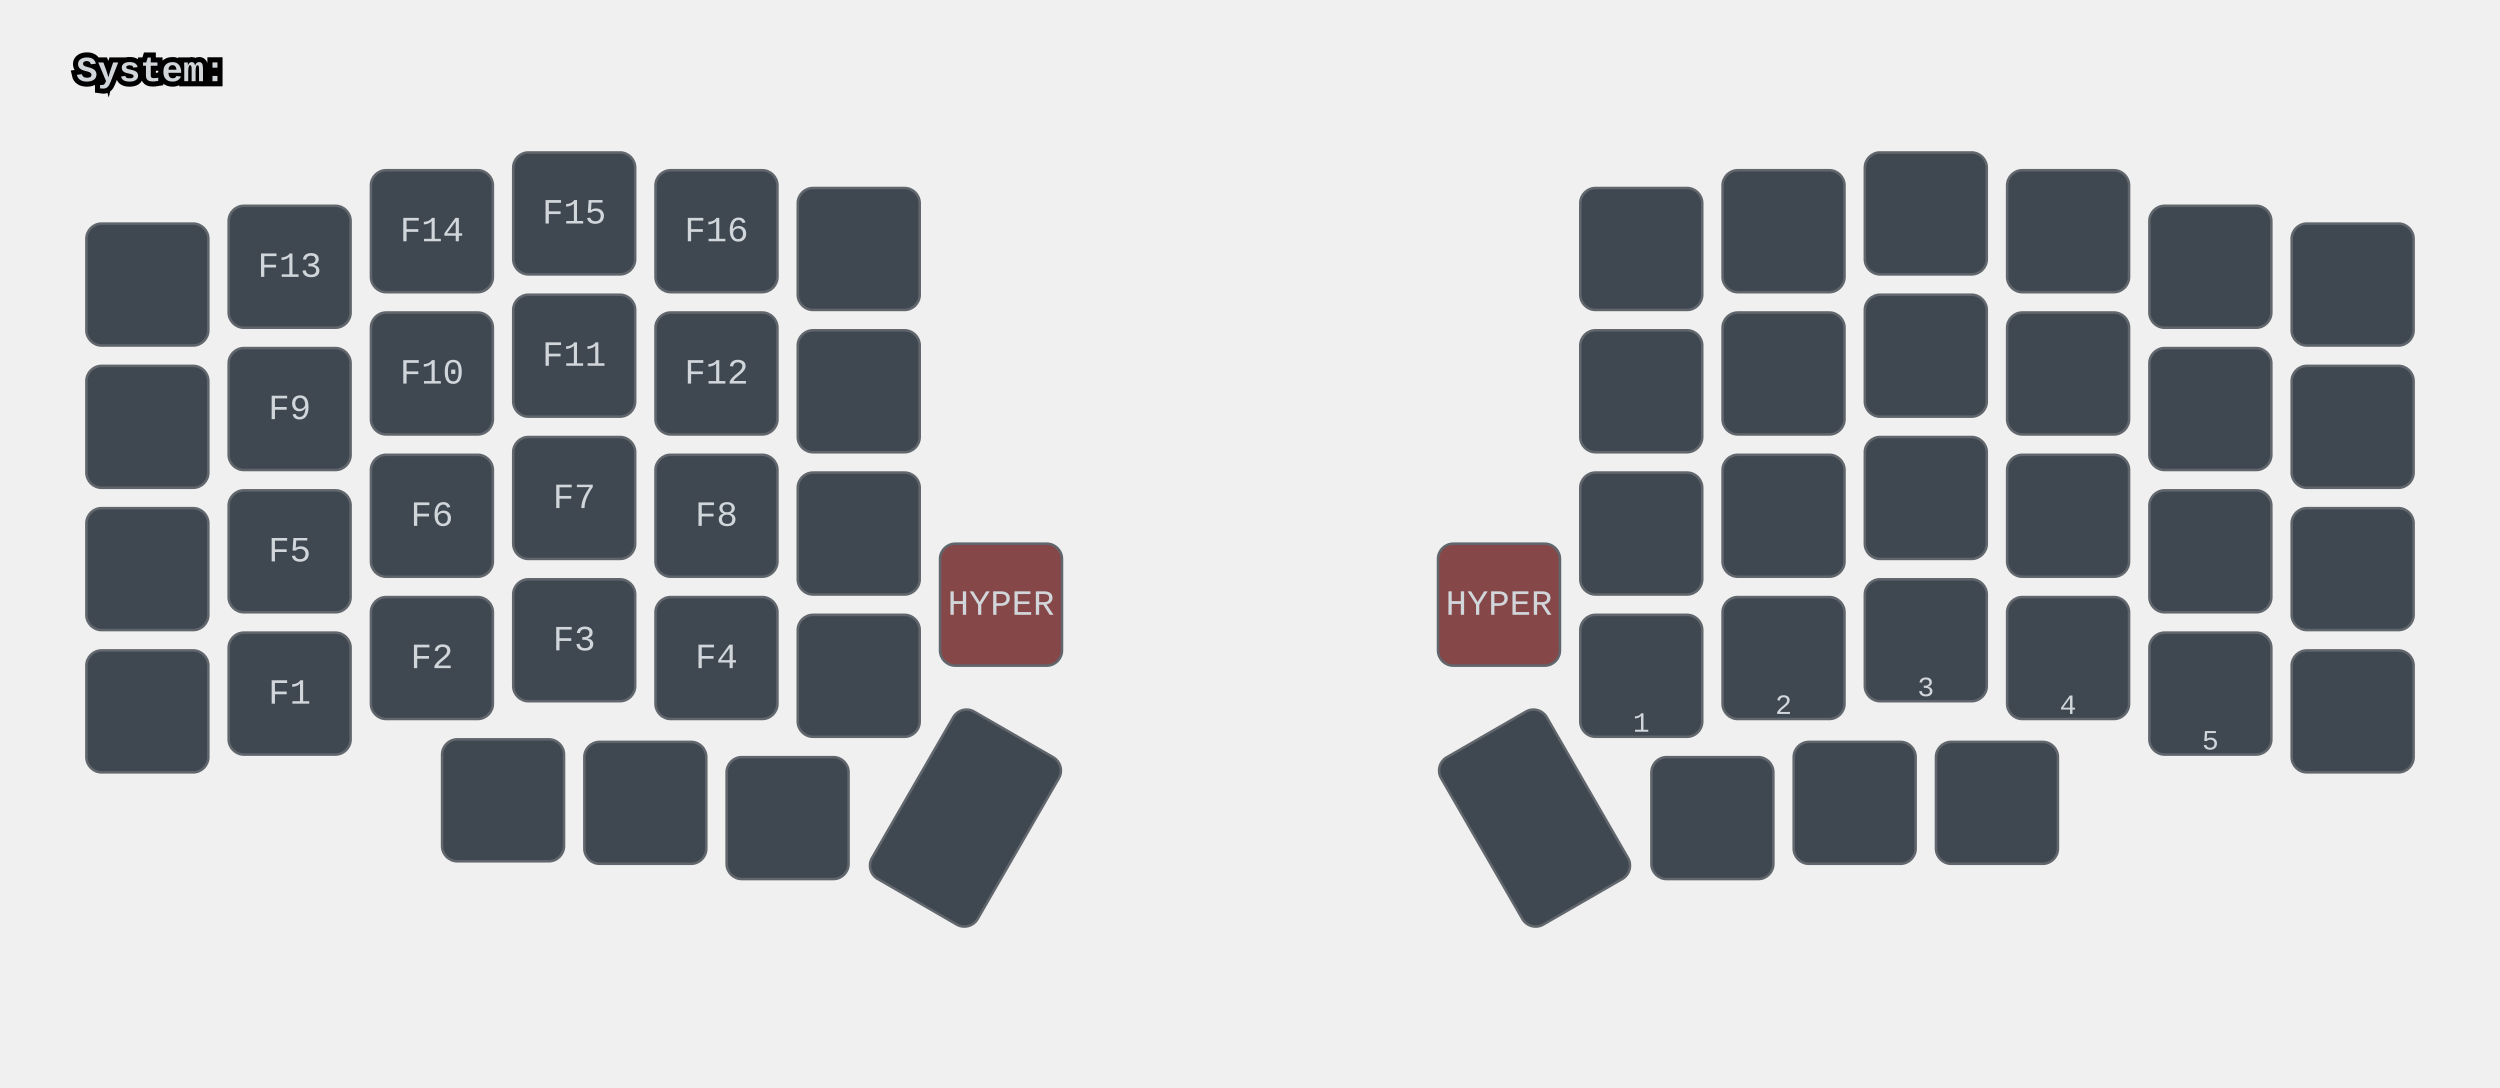
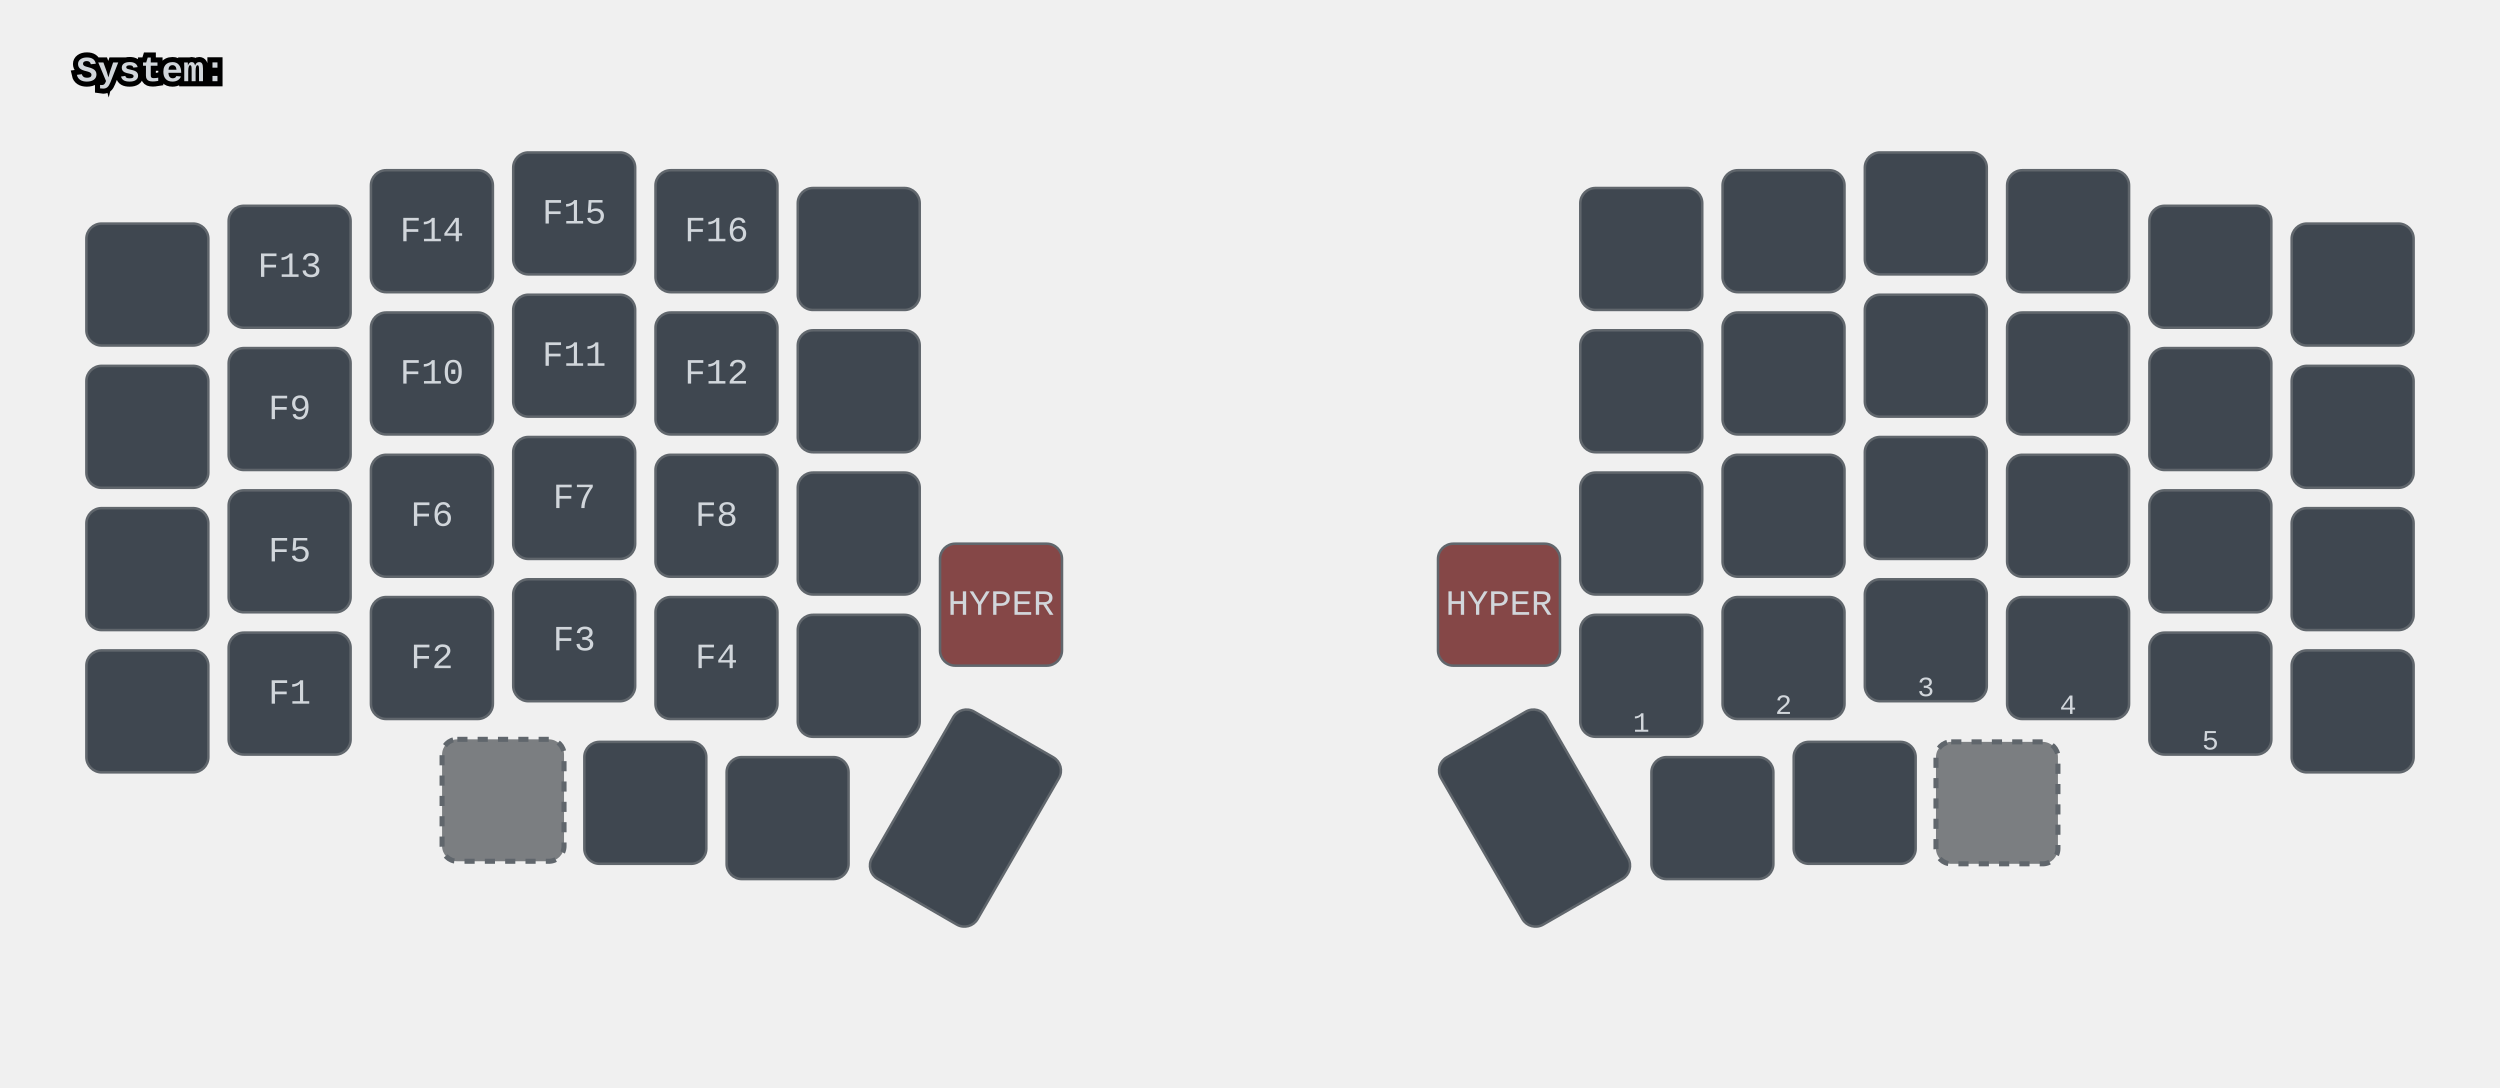
<svg xmlns="http://www.w3.org/2000/svg" xmlns:xlink="http://www.w3.org/1999/xlink" width="984" height="428" viewBox="0 0 984 428" class="keymap">
  <defs>/* start glyphs */
<svg id="mdi:apple-keyboard-command">
      <svg id="mdi-apple-keyboard-command" viewBox="0 0 24 24">
        <path d="M6,2A4,4 0 0,1 10,6V8H14V6A4,4 0 0,1 18,2A4,4 0 0,1 22,6A4,4 0 0,1 18,10H16V14H18A4,4 0 0,1 22,18A4,4 0 0,1 18,22A4,4 0 0,1 14,18V16H10V18A4,4 0 0,1 6,22A4,4 0 0,1 2,18A4,4 0 0,1 6,14H8V10H6A4,4 0 0,1 2,6A4,4 0 0,1 6,2M16,18A2,2 0 0,0 18,20A2,2 0 0,0 20,18A2,2 0 0,0 18,16H16V18M14,10H10V14H14V10M6,16A2,2 0 0,0 4,18A2,2 0 0,0 6,20A2,2 0 0,0 8,18V16H6M8,6A2,2 0 0,0 6,4A2,2 0 0,0 4,6A2,2 0 0,0 6,8H8V6M18,8A2,2 0 0,0 20,6A2,2 0 0,0 18,4A2,2 0 0,0 16,6V8H18Z" />
      </svg>
    </svg>
    <svg id="mdi:apple-keyboard-control">
      <svg id="mdi-apple-keyboard-control" viewBox="0 0 24 24">
        <path d="M19.78,11.78L18.36,13.19L12,6.83L5.64,13.19L4.22,11.78L12,4L19.78,11.78Z" />
      </svg>
    </svg>
    <svg id="mdi:apple-keyboard-option">
      <svg id="mdi-apple-keyboard-option" viewBox="0 0 24 24">
        <path d="M3,4H9.11L16.15,18H21V20H14.88L7.84,6H3V4M14,4H21V6H14V4Z" />
      </svg>
    </svg>
    <svg id="mdi:apple-keyboard-shift">
      <svg id="mdi-apple-keyboard-shift" viewBox="0 0 24 24">
        <path d="M15,18V12H17.17L12,6.83L6.83,12H9V18H15M12,4L22,14H17V20H7V14H2L12,4Z" />
      </svg>
    </svg>
    <svg id="mdi:apps">
      <svg id="mdi-apps" viewBox="0 0 24 24">
        <path d="M16,20H20V16H16M16,14H20V10H16M10,8H14V4H10M16,8H20V4H16M10,14H14V10H10M4,14H8V10H4M4,20H8V16H4M10,20H14V16H10M4,8H8V4H4V8Z" />
      </svg>
    </svg>
    <svg id="mdi:backspace">
      <svg id="mdi-backspace" viewBox="0 0 24 24">
        <path d="M22,3H7C6.31,3 5.77,3.35 5.41,3.88L0,12L5.41,20.11C5.77,20.64 6.31,21 7,21H22A2,2 0 0,0 24,19V5A2,2 0 0,0 22,3M19,15.59L17.59,17L14,13.41L10.41,17L9,15.59L12.59,12L9,8.41L10.41,7L14,10.59L17.59,7L19,8.41L15.41,12" />
      </svg>
    </svg>
    <svg id="mdi:backspace-reverse">
      <svg id="mdi-backspace-reverse" viewBox="0 0 24 24">
        <path d="M2,21H17C17.7,21 18.2,20.6 18.6,20.1L24,12L18.6,3.9C18.2,3.4 17.7,3 17,3H2A2,2 0 0,0 0,5V19A2,2 0 0,0 2,21M5,8.4L6.4,7L10,10.6L13.6,7L15,8.4L11.4,12L15,15.6L13.6,17L10,13.4L6.4,17L5,15.6L8.6,12" />
      </svg>
    </svg>
    <svg id="mdi:bluetooth-connect">
      <svg id="mdi-bluetooth-connect" viewBox="0 0 24 24">
        <path d="M19,10L17,12L19,14L21,12M14.88,16.29L13,18.17V14.41M13,5.83L14.88,7.71L13,9.58M17.71,7.71L12,2H11V9.58L6.41,5L5,6.41L10.59,12L5,17.58L6.41,19L11,14.41V22H12L17.71,16.29L13.41,12M7,12L5,10L3,12L5,14L7,12Z" />
      </svg>
    </svg>
    <svg id="mdi:bluetooth-off">
      <svg id="mdi-bluetooth-off" viewBox="0 0 24 24">
        <path d="M13,5.83L14.88,7.71L13.28,9.31L14.69,10.72L17.71,7.7L12,2H11V7.03L13,9.03M5.41,4L4,5.41L10.59,12L5,17.59L6.41,19L11,14.41V22H12L16.29,17.71L18.59,20L20,18.59M13,18.17V14.41L14.88,16.29" />
      </svg>
    </svg>
    <svg id="mdi:brightness-5">
      <svg id="mdi-brightness-5" viewBox="0 0 24 24">
        <path d="M12,18A6,6 0 0,1 6,12A6,6 0 0,1 12,6A6,6 0 0,1 18,12A6,6 0 0,1 12,18M20,15.31L23.31,12L20,8.69V4H15.31L12,0.69L8.69,4H4V8.69L0.69,12L4,15.31V20H8.69L12,23.31L15.31,20H20V15.31Z" />
      </svg>
    </svg>
    <svg id="mdi:brightness-7">
      <svg id="mdi-brightness-7" viewBox="0 0 24 24">
        <path d="M12,8A4,4 0 0,0 8,12A4,4 0 0,0 12,16A4,4 0 0,0 16,12A4,4 0 0,0 12,8M12,18A6,6 0 0,1 6,12A6,6 0 0,1 12,6A6,6 0 0,1 18,12A6,6 0 0,1 12,18M20,8.69V4H15.31L12,0.69L8.69,4H4V8.69L0.69,12L4,15.31V20H8.69L12,23.31L15.31,20H20V15.31L23.31,12L20,8.69Z" />
      </svg>
    </svg>
    <svg id="mdi:code-block-tags">
      <svg id="mdi-code-block-tags" viewBox="0 0 24 24">
        <path d="M5.59 3.41L7 4.82L3.82 8L7 11.18L5.59 12.6L1 8L5.59 3.41M11.41 3.41L16 8L11.41 12.6L10 11.18L13.18 8L10 4.82L11.41 3.41M22 6V18C22 19.11 21.11 20 20 20H4C2.9 20 2 19.11 2 18V14H4V18H20V6H17.03V4H20C21.11 4 22 4.89 22 6Z" />
      </svg>
    </svg>
    <svg id="mdi:content-copy">
      <svg id="mdi-content-copy" viewBox="0 0 24 24">
        <path d="M19,21H8V7H19M19,5H8A2,2 0 0,0 6,7V21A2,2 0 0,0 8,23H19A2,2 0 0,0 21,21V7A2,2 0 0,0 19,5M16,1H4A2,2 0 0,0 2,3V17H4V3H16V1Z" />
      </svg>
    </svg>
    <svg id="mdi:content-cut">
      <svg id="mdi-content-cut" viewBox="0 0 24 24">
        <path d="M19,3L13,9L15,11L22,4V3M12,12.5A0.5,0.5 0 0,1 11.5,12A0.5,0.5 0 0,1 12,11.5A0.5,0.5 0 0,1 12.5,12A0.5,0.5 0 0,1 12,12.5M6,20A2,2 0 0,1 4,18C4,16.89 4.9,16 6,16A2,2 0 0,1 8,18C8,19.11 7.1,20 6,20M6,8A2,2 0 0,1 4,6C4,4.89 4.9,4 6,4A2,2 0 0,1 8,6C8,7.11 7.1,8 6,8M9.64,7.64C9.87,7.14 10,6.59 10,6A4,4 0 0,0 6,2A4,4 0 0,0 2,6A4,4 0 0,0 6,10C6.59,10 7.14,9.87 7.64,9.64L10,12L7.64,14.36C7.14,14.13 6.59,14 6,14A4,4 0 0,0 2,18A4,4 0 0,0 6,22A4,4 0 0,0 10,18C10,17.41 9.87,16.86 9.64,16.36L12,14L19,21H22V20L9.64,7.64Z" />
      </svg>
    </svg>
    <svg id="mdi:content-paste">
      <svg id="mdi-content-paste" viewBox="0 0 24 24">
        <path d="M19,20H5V4H7V7H17V4H19M12,2A1,1 0 0,1 13,3A1,1 0 0,1 12,4A1,1 0 0,1 11,3A1,1 0 0,1 12,2M19,2H14.82C14.4,0.84 13.3,0 12,0C10.7,0 9.6,0.84 9.18,2H5A2,2 0 0,0 3,4V20A2,2 0 0,0 5,22H19A2,2 0 0,0 21,20V4A2,2 0 0,0 19,2Z" />
      </svg>
    </svg>
    <svg id="mdi:dock-window">
      <svg id="mdi-dock-window" viewBox="0 0 24 24">
        <path d="M18 18V20H4A2 2 0 0 1 2 18V8H4V18M22 6V14A2 2 0 0 1 20 16H8A2 2 0 0 1 6 14V6A2 2 0 0 1 8 4H20A2 2 0 0 1 22 6M20 6H8V14H20Z" />
      </svg>
    </svg>
    <svg id="mdi:folder-search-outline">
      <svg id="mdi-folder-search-outline" viewBox="0 0 24 24">
        <path d="M16.5,12C19,12 21,14 21,16.5C21,17.38 20.75,18.21 20.31,18.9L23.39,22L22,23.39L18.88,20.32C18.19,20.75 17.37,21 16.5,21C14,21 12,19 12,16.5C12,14 14,12 16.5,12M16.5,14A2.5,2.5 0 0,0 14,16.5A2.5,2.5 0 0,0 16.5,19A2.5,2.5 0 0,0 19,16.5A2.5,2.5 0 0,0 16.5,14M19,8H3V18H10.17C10.34,18.72 10.63,19.39 11,20H3C1.89,20 1,19.1 1,18V6C1,4.89 1.89,4 3,4H9L11,6H19A2,2 0 0,1 21,8V11.81C20.42,11.26 19.75,10.81 19,10.5V8Z" />
      </svg>
    </svg>
    <svg id="mdi:format-letter-ends-with">
      <svg id="mdi-format-letter-ends-with" viewBox="0 0 24 24">
        <path d="M11.14 4L6.43 16H8.36L9.32 13.43H14.67L15.64 16H17.57L12.86 4M12 6.29L14.03 11.71H9.96M20 14V18H2V20H22V14Z" />
      </svg>
    </svg>
    <svg id="mdi:format-letter-starts-with">
      <svg id="mdi-format-letter-starts-with" viewBox="0 0 24 24">
        <path d="M11.14 4L6.43 16H8.36L9.32 13.43H14.67L15.64 16H17.57L12.86 4M12 6.29L14.03 11.71H9.96M4 18V15H2V20H22V18Z" />
      </svg>
    </svg>
    <svg id="mdi:format-pilcrow-arrow-left">
      <svg id="mdi-format-pilcrow-arrow-left" viewBox="0 0 24 24">
        <path d="M8,17V14L4,18L8,22V19H20V17M10,10V15H12V4H14V15H16V4H18V2H10A4,4 0 0,0 6,6A4,4 0 0,0 10,10Z" />
      </svg>
    </svg>
    <svg id="mdi:format-pilcrow-arrow-right">
      <svg id="mdi-format-pilcrow-arrow-right" viewBox="0 0 24 24">
        <path d="M21,18L17,14V17H5V19H17V22M9,10V15H11V4H13V15H15V4H17V2H9A4,4 0 0,0 5,6A4,4 0 0,0 9,10Z" />
      </svg>
    </svg>
    <svg id="mdi:keyboard-return">
      <svg id="mdi-keyboard-return" viewBox="0 0 24 24">
        <path d="M19,7V11H5.83L9.41,7.41L8,6L2,12L8,18L9.41,16.58L5.83,13H21V7H19Z" />
      </svg>
    </svg>
    <svg id="mdi:keyboard-space">
      <svg id="mdi-keyboard-space" viewBox="0 0 24 24">
        <path d="M3 15H5V19H19V15H21V19C21 20.1 20.1 21 19 21H5C3.9 21 3 20.1 3 19V15Z" />
      </svg>
    </svg>
    <svg id="mdi:keyboard-tab">
      <svg id="mdi-keyboard-tab" viewBox="0 0 24 24">
        <path d="M20,18H22V6H20M11.59,7.41L15.17,11H1V13H15.17L11.59,16.58L13,18L19,12L13,6L11.59,7.41Z" />
      </svg>
    </svg>
    <svg id="mdi:keyboard-tab-reverse">
      <svg id="mdi-keyboard-tab-reverse" viewBox="0 0 24 24">
        <path d="M4 6H2V18H4M11 6L5 12L11 18L12.41 16.58L8.83 13H23V11H8.83L12.41 7.41L11 6Z" />
      </svg>
    </svg>
    <svg id="mdi:keyboard-variant">
      <svg id="mdi-keyboard-variant" viewBox="0 0 24 24">
        <path d="M6,16H18V18H6V16M6,13V15H2V13H6M7,15V13H10V15H7M11,15V13H13V15H11M14,15V13H17V15H14M18,15V13H22V15H18M2,10H5V12H2V10M19,12V10H22V12H19M18,12H16V10H18V12M8,12H6V10H8V12M12,12H9V10H12V12M15,12H13V10H15V12M2,9V7H4V9H2M5,9V7H7V9H5M8,9V7H10V9H8M11,9V7H13V9H11M14,9V7H16V9H14M17,9V7H22V9H17Z" />
      </svg>
    </svg>
    <svg id="mdi:lightbulb-off-outline">
      <svg id="mdi-lightbulb-off-outline" viewBox="0 0 24 24">
        <path d="M12,2C9.76,2 7.78,3.05 6.5,4.68L7.93,6.11C8.84,4.84 10.32,4 12,4A5,5 0 0,1 17,9C17,10.68 16.16,12.16 14.89,13.06L16.31,14.5C17.94,13.21 19,11.24 19,9A7,7 0 0,0 12,2M3.28,4L2,5.27L5.04,8.3C5,8.53 5,8.76 5,9C5,11.38 6.19,13.47 8,14.74V17A1,1 0 0,0 9,18H14.73L18.73,22L20,20.72L3.28,4M7.23,10.5L12.73,16H10V13.58C8.68,13 7.66,11.88 7.23,10.5M9,20V21A1,1 0 0,0 10,22H14A1,1 0 0,0 15,21V20H9Z" />
      </svg>
    </svg>
    <svg id="mdi:lightbulb-on-20">
      <svg id="mdi-lightbulb-on-20" viewBox="0 0 24 24">
        <path d="M1 11H4V13H1V11M4.9 3.5L3.5 4.9L5.6 7L7 5.6L4.9 3.5M13 1H11V4H13V1M20 11V13H23V11H20M10 22C10 22.6 10.4 23 11 23H13C13.6 23 14 22.6 14 22V21H10V22M19.1 3.5L17 5.6L18.4 7L20.5 4.9L19.1 3.5M18 12C18 14.2 16.8 16.2 15 17.2V19C15 19.6 14.6 20 14 20H10C9.4 20 9 19.6 9 19V17.2C7.2 16.2 6 14.2 6 12C6 8.7 8.7 6 12 6S18 8.7 18 12M16 12C16 9.79 14.21 8 12 8S8 9.79 8 12 9.79 16 12 16 16 14.21 16 12Z" />
      </svg>
    </svg>
    <svg id="mdi:lightbulb-on-90">
      <svg id="mdi-lightbulb-on-90" viewBox="0 0 24 24">
        <path d="M7 5.6L5.6 7L3.5 4.9L4.9 3.5L7 5.6M10 22C10 22.6 10.4 23 11 23H13C13.6 23 14 22.6 14 22V21H10V22M1 13H4V11H1V13M13 1H11V4H13V1M20 11V13H23V11H20M19.1 3.5L17 5.6L18.4 7L20.5 4.9L19.1 3.5M18 12C18 14.2 16.8 16.2 15 17.2V19C15 19.6 14.6 20 14 20H10C9.4 20 9 19.6 9 19V17.2C7.2 16.2 6 14.2 6 12C6 8.7 8.7 6 12 6S18 8.7 18 12M12 8C11 8 10.09 8.38 9.39 9H14.61C13.91 8.38 13 8 12 8Z" />
      </svg>
    </svg>
    <svg id="mdi:lock-outline">
      <svg id="mdi-lock-outline" viewBox="0 0 24 24">
        <path d="M12,17C10.89,17 10,16.1 10,15C10,13.89 10.89,13 12,13A2,2 0 0,1 14,15A2,2 0 0,1 12,17M18,20V10H6V20H18M18,8A2,2 0 0,1 20,10V20A2,2 0 0,1 18,22H6C4.89,22 4,21.1 4,20V10C4,8.89 4.89,8 6,8H7V6A5,5 0 0,1 12,1A5,5 0 0,1 17,6V8H18M12,3A3,3 0 0,0 9,6V8H15V6A3,3 0 0,0 12,3Z" />
      </svg>
    </svg>
    <svg id="mdi:magnify">
      <svg id="mdi-magnify" viewBox="0 0 24 24">
        <path d="M9.5,3A6.5,6.5 0 0,1 16,9.5C16,11.11 15.41,12.59 14.44,13.73L14.71,14H15.5L20.5,19L19,20.5L14,15.5V14.71L13.73,14.44C12.59,15.41 11.11,16 9.5,16A6.5,6.5 0 0,1 3,9.5A6.5,6.5 0 0,1 9.5,3M9.5,5C7,5 5,7 5,9.5C5,12 7,14 9.5,14C12,14 14,12 14,9.5C14,7 12,5 9.5,5Z" />
      </svg>
    </svg>
    <svg id="mdi:numeric-1-box-multiple-outline">
      <svg id="mdi-numeric-1-box-multiple-outline" viewBox="0 0 24 24">
        <path d="M21,17H7V3H21M21,1H7A2,2 0 0,0 5,3V17A2,2 0 0,0 7,19H21A2,2 0 0,0 23,17V3A2,2 0 0,0 21,1M14,15H16V5H12V7H14M3,5H1V21A2,2 0 0,0 3,23H19V21H3V5Z" />
      </svg>
    </svg>
    <svg id="mdi:numeric-2-box-multiple-outline">
      <svg id="mdi-numeric-2-box-multiple-outline" viewBox="0 0 24 24">
        <path d="M17,13H13V11H15A2,2 0 0,0 17,9V7C17,5.89 16.1,5 15,5H11V7H15V9H13A2,2 0 0,0 11,11V15H17M21,17H7V3H21M21,1H7A2,2 0 0,0 5,3V17A2,2 0 0,0 7,19H21A2,2 0 0,0 23,17V3A2,2 0 0,0 21,1M3,5H1V21A2,2 0 0,0 3,23H19V21H3V5Z" />
      </svg>
    </svg>
    <svg id="mdi:numeric-3-box-multiple-outline">
      <svg id="mdi-numeric-3-box-multiple-outline" viewBox="0 0 24 24">
        <path d="M17,13V11.5A1.5,1.5 0 0,0 15.5,10A1.5,1.5 0 0,0 17,8.5V7C17,5.89 16.1,5 15,5H11V7H15V9H13V11H15V13H11V15H15A2,2 0 0,0 17,13M3,5H1V21A2,2 0 0,0 3,23H19V21H3M21,17H7V3H21M21,1H7A2,2 0 0,0 5,3V17A2,2 0 0,0 7,19H21A2,2 0 0,0 23,17V3A2,2 0 0,0 21,1Z" />
      </svg>
    </svg>
    <svg id="mdi:numeric-4-box-multiple-outline">
      <svg id="mdi-numeric-4-box-multiple-outline" viewBox="0 0 24 24">
        <path d="M21,17H7V3H21M21,1H7A2,2 0 0,0 5,3V17A2,2 0 0,0 7,19H21A2,2 0 0,0 23,17V3A2,2 0 0,0 21,1M15,15H17V5H15V9H13V5H11V11H15M3,5H1V21A2,2 0 0,0 3,23H19V21H3V5Z" />
      </svg>
    </svg>
    <svg id="mdi:numeric-5-box-multiple-outline">
      <svg id="mdi-numeric-5-box-multiple-outline" viewBox="0 0 24 24">
        <path d="M17,13V11C17,9.89 16.1,9 15,9H13V7H17V5H11V11H15V13H11V15H15A2,2 0 0,0 17,13M3,5H1V21A2,2 0 0,0 3,23H19V21H3M21,17H7V3H21M21,1H7A2,2 0 0,0 5,3V17A2,2 0 0,0 7,19H21A2,2 0 0,0 23,17V3A2,2 0 0,0 21,1Z" />
      </svg>
    </svg>
    <svg id="mdi:numeric-6-box-multiple-outline">
      <svg id="mdi-numeric-6-box-multiple-outline" viewBox="0 0 24 24">
        <path d="M13,11H15V13H13M13,15H15A2,2 0 0,0 17,13V11C17,9.89 16.1,9 15,9H13V7H17V5H13A2,2 0 0,0 11,7V13C11,14.11 11.9,15 13,15M21,17H7V3H21M21,1H7A2,2 0 0,0 5,3V17A2,2 0 0,0 7,19H21A2,2 0 0,0 23,17V3A2,2 0 0,0 21,1M3,5H1V21A2,2 0 0,0 3,23H19V21H3V5Z" />
      </svg>
    </svg>
    <svg id="mdi:palette-outline">
      <svg id="mdi-palette-outline" viewBox="0 0 24 24">
        <path d="M12,22A10,10 0 0,1 2,12A10,10 0 0,1 12,2C17.5,2 22,6 22,11A6,6 0 0,1 16,17H14.2C13.9,17 13.7,17.2 13.7,17.5C13.7,17.6 13.8,17.7 13.8,17.8C14.2,18.3 14.4,18.9 14.4,19.5C14.5,20.9 13.4,22 12,22M12,4A8,8 0 0,0 4,12A8,8 0 0,0 12,20C12.3,20 12.5,19.8 12.5,19.5C12.5,19.3 12.4,19.2 12.4,19.1C12,18.6 11.8,18.1 11.8,17.5C11.8,16.1 12.9,15 14.3,15H16A4,4 0 0,0 20,11C20,7.1 16.4,4 12,4M6.5,10C7.3,10 8,10.7 8,11.5C8,12.3 7.3,13 6.5,13C5.7,13 5,12.3 5,11.5C5,10.7 5.7,10 6.5,10M9.5,6C10.3,6 11,6.7 11,7.5C11,8.3 10.3,9 9.5,9C8.7,9 8,8.3 8,7.5C8,6.7 8.7,6 9.5,6M14.5,6C15.3,6 16,6.7 16,7.5C16,8.3 15.3,9 14.5,9C13.7,9 13,8.3 13,7.5C13,6.7 13.7,6 14.5,6M17.5,10C18.3,10 19,10.7 19,11.5C19,12.3 18.3,13 17.5,13C16.7,13 16,12.3 16,11.5C16,10.7 16.7,10 17.5,10Z" />
      </svg>
    </svg>
    <svg id="mdi:play-pause">
      <svg id="mdi-play-pause" viewBox="0 0 24 24">
        <path d="M3,5V19L11,12M13,19H16V5H13M18,5V19H21V5" />
      </svg>
    </svg>
    <svg id="mdi:power">
      <svg id="mdi-power" viewBox="0 0 24 24">
        <path d="M16.56,5.44L15.11,6.89C16.84,7.94 18,9.83 18,12A6,6 0 0,1 12,18A6,6 0 0,1 6,12C6,9.83 7.16,7.94 8.88,6.88L7.44,5.44C5.36,6.88 4,9.28 4,12A8,8 0 0,0 12,20A8,8 0 0,0 20,12C20,9.28 18.64,6.88 16.56,5.44M13,3H11V13H13" />
      </svg>
    </svg>
    <svg id="mdi:power-plug-outline">
      <svg id="mdi-power-plug-outline" viewBox="0 0 24 24">
        <path d="M16 7V3H14V7H10V3H8V7C7 7 6 8 6 9V14.5L9.5 18V21H14.5V18L18 14.5V9C18 8 17 7 16 7M16 13.67L13.09 16.59L12.67 17H11.33L10.92 16.59L8 13.67V9.09C8 9.06 8.06 9 8.09 9H15.92C15.95 9 16 9.06 16 9.09V13.67Z" />
      </svg>
    </svg>
    <svg id="mdi:redo">
      <svg id="mdi-redo" viewBox="0 0 24 24">
        <path d="M18.4,10.6C16.55,9 14.15,8 11.5,8C6.85,8 2.92,11.03 1.54,15.22L3.9,16C4.95,12.81 7.95,10.5 11.5,10.5C13.45,10.5 15.23,11.22 16.62,12.38L13,16H22V7L18.4,10.6Z" />
      </svg>
    </svg>
    <svg id="mdi:restart">
      <svg id="mdi-restart" viewBox="0 0 24 24">
        <path d="M12,4C14.1,4 16.1,4.8 17.6,6.3C20.7,9.4 20.7,14.5 17.6,17.6C15.8,19.5 13.3,20.2 10.9,19.9L11.4,17.9C13.1,18.1 14.9,17.5 16.2,16.2C18.5,13.9 18.5,10.1 16.2,7.7C15.1,6.6 13.5,6 12,6V10.6L7,5.6L12,0.6V4M6.3,17.6C3.7,15 3.3,11 5.1,7.9L6.6,9.4C5.5,11.6 5.9,14.4 7.8,16.2C8.3,16.7 8.9,17.1 9.6,17.4L9,19.4C8,19 7.1,18.4 6.3,17.6Z" />
      </svg>
    </svg>
    <svg id="mdi:skip-backward">
      <svg id="mdi-skip-backward" viewBox="0 0 24 24">
        <path d="M20,5V19L13,12M6,5V19H4V5M13,5V19L6,12" />
      </svg>
    </svg>
    <svg id="mdi:skip-forward">
      <svg id="mdi-skip-forward" viewBox="0 0 24 24">
        <path d="M4,5V19L11,12M18,5V19H20V5M11,5V19L18,12" />
      </svg>
    </svg>
    <svg id="mdi:stop">
      <svg id="mdi-stop" viewBox="0 0 24 24">
        <path d="M18,18H6V6H18V18Z" />
      </svg>
    </svg>
    <svg id="mdi:undo">
      <svg id="mdi-undo" viewBox="0 0 24 24">
        <path d="M12.5,8C9.85,8 7.45,9 5.6,10.6L2,7V16H11L7.38,12.38C8.77,11.22 10.54,10.5 12.5,10.5C16.04,10.5 19.05,12.81 20.1,16L22.47,15.22C21.08,11.03 17.15,8 12.5,8Z" />
      </svg>
    </svg>
    <svg id="mdi:usb">
      <svg id="mdi-usb" viewBox="0 0 24 24">
        <path d="M15,7V11H16V13H13V5H15L12,1L9,5H11V13H8V10.93C8.7,10.56 9.2,9.85 9.2,9C9.2,7.78 8.21,6.8 7,6.8C5.78,6.8 4.8,7.78 4.8,9C4.8,9.85 5.3,10.56 6,10.93V13A2,2 0 0,0 8,15H11V18.05C10.29,18.41 9.8,19.15 9.8,20A2.2,2.2 0 0,0 12,22.2A2.2,2.2 0 0,0 14.2,20C14.2,19.15 13.71,18.41 13,18.05V15H16A2,2 0 0,0 18,13V11H19V7H15Z" />
      </svg>
    </svg>
    <svg id="mdi:view-dashboard-outline">
      <svg id="mdi-view-dashboard-outline" viewBox="0 0 24 24">
        <path d="M19,5V7H15V5H19M9,5V11H5V5H9M19,13V19H15V13H19M9,17V19H5V17H9M21,3H13V9H21V3M11,3H3V13H11V3M21,11H13V21H21V11M11,15H3V21H11V15Z" />
      </svg>
    </svg>
    <svg id="mdi:volume-minus">
      <svg id="mdi-volume-minus" viewBox="0 0 24 24">
        <path d="M3,9H7L12,4V20L7,15H3V9M14,11H22V13H14V11Z" />
      </svg>
    </svg>
    <svg id="mdi:volume-off">
      <svg id="mdi-volume-off" viewBox="0 0 24 24">
        <path d="M12,4L9.91,6.09L12,8.18M4.27,3L3,4.27L7.73,9H3V15H7L12,20V13.27L16.25,17.53C15.58,18.04 14.83,18.46 14,18.7V20.77C15.38,20.45 16.63,19.82 17.68,18.96L19.73,21L21,19.73L12,10.73M19,12C19,12.94 18.8,13.82 18.46,14.64L19.97,16.15C20.62,14.91 21,13.5 21,12C21,7.72 18,4.14 14,3.23V5.29C16.89,6.15 19,8.83 19,12M16.5,12C16.5,10.23 15.5,8.71 14,7.97V10.18L16.45,12.63C16.5,12.43 16.5,12.21 16.5,12Z" />
      </svg>
    </svg>
    <svg id="mdi:volume-plus">
      <svg id="mdi-volume-plus" viewBox="0 0 24 24">
        <path d="M3,9H7L12,4V20L7,15H3V9M14,11H17V8H19V11H22V13H19V16H17V13H14V11Z" />
      </svg>
    </svg>
    <svg id="mdi:web">
      <svg id="mdi-web" viewBox="0 0 24 24">
        <path d="M16.36,14C16.44,13.34 16.5,12.68 16.5,12C16.5,11.32 16.44,10.66 16.36,10H19.74C19.9,10.64 20,11.31 20,12C20,12.69 19.9,13.36 19.74,14M14.59,19.56C15.19,18.45 15.65,17.25 15.97,16H18.92C17.96,17.65 16.43,18.93 14.59,19.56M14.34,14H9.66C9.56,13.34 9.5,12.68 9.5,12C9.5,11.32 9.56,10.65 9.66,10H14.34C14.43,10.65 14.5,11.32 14.5,12C14.5,12.68 14.43,13.34 14.34,14M12,19.96C11.17,18.76 10.5,17.43 10.09,16H13.91C13.5,17.43 12.83,18.76 12,19.96M8,8H5.08C6.03,6.34 7.57,5.06 9.4,4.44C8.8,5.55 8.35,6.75 8,8M5.08,16H8C8.35,17.25 8.8,18.45 9.4,19.56C7.57,18.93 6.03,17.65 5.08,16M4.26,14C4.1,13.36 4,12.69 4,12C4,11.31 4.1,10.64 4.26,10H7.64C7.56,10.66 7.5,11.32 7.5,12C7.5,12.68 7.56,13.34 7.64,14M12,4.03C12.83,5.23 13.5,6.57 13.91,8H10.09C10.5,6.57 11.17,5.23 12,4.03M18.92,8H15.97C15.65,6.75 15.19,5.55 14.59,4.44C16.43,5.07 17.96,6.34 18.92,8M12,2C6.47,2 2,6.5 2,12A10,10 0 0,0 12,22A10,10 0 0,0 22,12A10,10 0 0,0 12,2Z" />
      </svg>
    </svg>
    <svg id="mdi:window-maximize">
      <svg id="mdi-window-maximize" viewBox="0 0 24 24">
        <path d="M4,4H20V20H4V4M6,8V18H18V8H6Z" />
      </svg>
    </svg>
    <svg id="mdi:window-restore">
      <svg id="mdi-window-restore" viewBox="0 0 24 24">
        <path d="M4,8H8V4H20V16H16V20H4V8M16,8V14H18V6H10V8H16M6,12V18H14V12H6Z" />
      </svg>
    </svg>
  </defs>/* end glyphs */
<style>/* inherit to force styles through use tags */
svg path {
    fill: inherit;
}

/* font and background color specifications */
svg.keymap {
    font-family: SFMono-Regular,Consolas,Liberation Mono,Menlo,monospace;
    font-size: 14px;
    font-kerning: normal;
    text-rendering: optimizeLegibility;
    fill: #24292e;
}

/* default key styling */
rect.key {
    fill: #f6f8fa;
}

rect.key, rect.combo {
    stroke: #c9cccf;
    stroke-width: 1;
}

/* default key side styling, only used is draw_key_sides is set */
rect.side {
    filter: brightness(90%);
}

/* color accent for combo boxes */
rect.combo, rect.combo-separate {
    fill: #cdf;
}

/* color accent for held keys */
rect.held, rect.combo.held {
    fill: #fdd;
}

/* color accent for ghost (optional) keys */
rect.ghost, rect.combo.ghost {
    stroke-dasharray: 4, 4;
    stroke-width: 2;
}

text {
    text-anchor: middle;
    dominant-baseline: middle;
}

/* styling for layer labels */
text.label {
    font-weight: bold;
    text-anchor: start;
    stroke: white;
    stroke-width: 4;
    paint-order: stroke;
}

/* styling for optional footer */
text.footer {
    text-anchor: end;
    dominant-baseline: auto;
    stroke: white;
    stroke-width: 4;
    paint-order: stroke;
}

/* styling for combo tap, and key hold/shifted label text */
text.combo, text.hold, text.shifted {
    font-size: 11px;
}

text.hold {
    text-anchor: middle;
    dominant-baseline: auto;
}

text.shifted {
    text-anchor: middle;
    dominant-baseline: hanging;
}

/* styling for hold/shifted label text in combo box */
text.combo.hold, text.combo.shifted {
    font-size: 8px;
}

/* lighter symbol for transparent keys */
text.trans {
    fill: #7b7e81;
}

/* styling for combo dendrons */
path.combo {
    stroke-width: 1;
    stroke: gray;
    fill: none;
}

/* Start Tabler Icons Cleanup */
/* cannot use height/width with glyphs */
.icon-tabler &gt; path {
    fill: inherit;
    stroke: inherit;
    stroke-width: 2;
}
/* hide tabler's default box */
.icon-tabler &gt; path[stroke="none"][fill="none"] {
    visibility: hidden;
}
/* End Tabler Icons Cleanup */

svg.keymap { fill: #d1d6db; }
rect.key { fill: #3f4750; }
rect.key, rect.combo { stroke: #60666c; }
rect.combo, rect.combo-separate { fill: #1f3d7a; }
rect.held, rect.combo.held { fill: #854747; }
text.label, text.footer { stroke: black; }
text.trans { fill: #7e8184; }
path.combo { stroke: #7f7f7f; }

rect.ghost { fill: #7b7e81; }
</style>
  <g transform="translate(30, 0)" class="layer-System">
    <text x="0" y="28" class="label">System:</text>
    <g transform="translate(0, 56)">
      <g transform="translate(28, 56)" class="key keypos-0">
        <rect rx="6" ry="6" x="-24" y="-24" width="48" height="48" class="key" />
      </g>
      <g transform="translate(84, 49)" class="key keypos-1">
        <rect rx="6" ry="6" x="-24" y="-24" width="48" height="48" class="key" />
        <text x="0" y="0" class="key tap">F13</text>
      </g>
      <g transform="translate(140, 35)" class="key keypos-2">
        <rect rx="6" ry="6" x="-24" y="-24" width="48" height="48" class="key" />
        <text x="0" y="0" class="key tap">F14</text>
      </g>
      <g transform="translate(196, 28)" class="key keypos-3">
        <rect rx="6" ry="6" x="-24" y="-24" width="48" height="48" class="key" />
        <text x="0" y="0" class="key tap">F15</text>
      </g>
      <g transform="translate(252, 35)" class="key keypos-4">
        <rect rx="6" ry="6" x="-24" y="-24" width="48" height="48" class="key" />
        <text x="0" y="0" class="key tap">F16</text>
      </g>
      <g transform="translate(308, 42)" class="key keypos-5">
        <rect rx="6" ry="6" x="-24" y="-24" width="48" height="48" class="key" />
      </g>
      <g transform="translate(616, 42)" class="key keypos-6">
        <rect rx="6" ry="6" x="-24" y="-24" width="48" height="48" class="key" />
      </g>
      <g transform="translate(672, 35)" class="key keypos-7">
        <rect rx="6" ry="6" x="-24" y="-24" width="48" height="48" class="key" />
      </g>
      <g transform="translate(728, 28)" class="key keypos-8">
        <rect rx="6" ry="6" x="-24" y="-24" width="48" height="48" class="key" />
      </g>
      <g transform="translate(784, 35)" class="key keypos-9">
        <rect rx="6" ry="6" x="-24" y="-24" width="48" height="48" class="key" />
      </g>
      <g transform="translate(840, 49)" class="key keypos-10">
        <rect rx="6" ry="6" x="-24" y="-24" width="48" height="48" class="key" />
      </g>
      <g transform="translate(896, 56)" class="key keypos-11">
        <rect rx="6" ry="6" x="-24" y="-24" width="48" height="48" class="key" />
      </g>
      <g transform="translate(28, 112)" class="key keypos-12">
        <rect rx="6" ry="6" x="-24" y="-24" width="48" height="48" class="key" />
        <use href="#mdi:code-block-tags" xlink:href="#mdi:code-block-tags" x="-7" y="-7" height="14" width="14.0" class="key tap glyph mdi:code-block-tags" />
      </g>
      <g transform="translate(84, 105)" class="key keypos-13">
        <rect rx="6" ry="6" x="-24" y="-24" width="48" height="48" class="key" />
        <text x="0" y="0" class="key tap">F9</text>
      </g>
      <g transform="translate(140, 91)" class="key keypos-14">
        <rect rx="6" ry="6" x="-24" y="-24" width="48" height="48" class="key" />
        <text x="0" y="0" class="key tap">F10</text>
      </g>
      <g transform="translate(196, 84)" class="key keypos-15">
        <rect rx="6" ry="6" x="-24" y="-24" width="48" height="48" class="key" />
        <text x="0" y="0" class="key tap">F11</text>
      </g>
      <g transform="translate(252, 91)" class="key keypos-16">
        <rect rx="6" ry="6" x="-24" y="-24" width="48" height="48" class="key" />
        <text x="0" y="0" class="key tap">F12</text>
      </g>
      <g transform="translate(308, 98)" class="key keypos-17">
        <rect rx="6" ry="6" x="-24" y="-24" width="48" height="48" class="key" />
        <use href="#mdi:power-plug-outline" xlink:href="#mdi:power-plug-outline" x="-7" y="-7" height="14" width="14.0" class="key tap glyph mdi:power-plug-outline" />
      </g>
      <g transform="translate(616, 98)" class="key keypos-18">
        <rect rx="6" ry="6" x="-24" y="-24" width="48" height="48" class="key" />
        <use href="#mdi:keyboard-variant" xlink:href="#mdi:keyboard-variant" x="-7" y="-7" height="14" width="14.0" class="key tap glyph mdi:keyboard-variant" />
      </g>
      <g transform="translate(672, 91)" class="key keypos-19">
        <rect rx="6" ry="6" x="-24" y="-24" width="48" height="48" class="key" />
      </g>
      <g transform="translate(728, 84)" class="key keypos-20">
        <rect rx="6" ry="6" x="-24" y="-24" width="48" height="48" class="key" />
      </g>
      <g transform="translate(784, 91)" class="key keypos-21">
        <rect rx="6" ry="6" x="-24" y="-24" width="48" height="48" class="key" />
      </g>
      <g transform="translate(840, 105)" class="key keypos-22">
        <rect rx="6" ry="6" x="-24" y="-24" width="48" height="48" class="key" />
      </g>
      <g transform="translate(896, 112)" class="key keypos-23">
        <rect rx="6" ry="6" x="-24" y="-24" width="48" height="48" class="key" />
        <use href="#mdi:code-block-tags" xlink:href="#mdi:code-block-tags" x="-7" y="-7" height="14" width="14.0" class="key tap glyph mdi:code-block-tags" />
      </g>
      <g transform="translate(28, 168)" class="key keypos-24">
        <rect rx="6" ry="6" x="-24" y="-24" width="48" height="48" class="key" />
        <use href="#mdi:restart" xlink:href="#mdi:restart" x="-7" y="-7" height="14" width="14.0" class="key tap glyph mdi:restart" />
      </g>
      <g transform="translate(84, 161)" class="key keypos-25">
        <rect rx="6" ry="6" x="-24" y="-24" width="48" height="48" class="key" />
        <text x="0" y="0" class="key tap">F5</text>
      </g>
      <g transform="translate(140, 147)" class="key keypos-26">
        <rect rx="6" ry="6" x="-24" y="-24" width="48" height="48" class="key" />
        <text x="0" y="0" class="key tap">F6</text>
      </g>
      <g transform="translate(196, 140)" class="key keypos-27">
        <rect rx="6" ry="6" x="-24" y="-24" width="48" height="48" class="key" />
        <text x="0" y="0" class="key tap">F7</text>
      </g>
      <g transform="translate(252, 147)" class="key keypos-28">
        <rect rx="6" ry="6" x="-24" y="-24" width="48" height="48" class="key" />
        <text x="0" y="0" class="key tap">F8</text>
      </g>
      <g transform="translate(308, 154)" class="key keypos-29">
        <rect rx="6" ry="6" x="-24" y="-24" width="48" height="48" class="key" />
        <use href="#mdi:usb" xlink:href="#mdi:usb" x="-7" y="-7" height="14" width="14.0" class="key tap glyph mdi:usb" />
      </g>
      <g transform="translate(616, 154)" class="key keypos-30">
        <rect rx="6" ry="6" x="-24" y="-24" width="48" height="48" class="key" />
      </g>
      <g transform="translate(672, 147)" class="key keypos-31">
        <rect rx="6" ry="6" x="-24" y="-24" width="48" height="48" class="key" />
      </g>
      <g transform="translate(728, 140)" class="key keypos-32">
        <rect rx="6" ry="6" x="-24" y="-24" width="48" height="48" class="key" />
      </g>
      <g transform="translate(784, 147)" class="key keypos-33">
        <rect rx="6" ry="6" x="-24" y="-24" width="48" height="48" class="key" />
      </g>
      <g transform="translate(840, 161)" class="key keypos-34">
        <rect rx="6" ry="6" x="-24" y="-24" width="48" height="48" class="key" />
      </g>
      <g transform="translate(896, 168)" class="key keypos-35">
        <rect rx="6" ry="6" x="-24" y="-24" width="48" height="48" class="key" />
        <use href="#mdi:restart" xlink:href="#mdi:restart" x="-7" y="-7" height="14" width="14.0" class="key tap glyph mdi:restart" />
      </g>
      <g transform="translate(28, 224)" class="key keypos-36">
        <rect rx="6" ry="6" x="-24" y="-24" width="48" height="48" class="key" />
      </g>
      <g transform="translate(84, 217)" class="key keypos-37">
        <rect rx="6" ry="6" x="-24" y="-24" width="48" height="48" class="key" />
        <text x="0" y="0" class="key tap">F1</text>
      </g>
      <g transform="translate(140, 203)" class="key keypos-38">
        <rect rx="6" ry="6" x="-24" y="-24" width="48" height="48" class="key" />
        <text x="0" y="0" class="key tap">F2</text>
      </g>
      <g transform="translate(196, 196)" class="key keypos-39">
        <rect rx="6" ry="6" x="-24" y="-24" width="48" height="48" class="key" />
        <text x="0" y="0" class="key tap">F3</text>
      </g>
      <g transform="translate(252, 203)" class="key keypos-40">
        <rect rx="6" ry="6" x="-24" y="-24" width="48" height="48" class="key" />
        <text x="0" y="0" class="key tap">F4</text>
      </g>
      <g transform="translate(308, 210)" class="key keypos-41">
        <rect rx="6" ry="6" x="-24" y="-24" width="48" height="48" class="key" />
        <use href="#mdi:power" xlink:href="#mdi:power" x="-7" y="-7" height="14" width="14.0" class="key tap glyph mdi:power" />
      </g>
      <g transform="translate(364, 182)" class="key held keypos-42">
        <rect rx="6" ry="6" x="-24" y="-24" width="48" height="48" class="key held" />
        <text x="0" y="0" class="key held tap">HYPER</text>
      </g>
      <g transform="translate(560, 182)" class="key held keypos-43">
        <rect rx="6" ry="6" x="-24" y="-24" width="48" height="48" class="key held" />
        <text x="0" y="0" class="key held tap">HYPER</text>
      </g>
      <g transform="translate(616, 210)" class="key keypos-44">
        <rect rx="6" ry="6" x="-24" y="-24" width="48" height="48" class="key" />
        <use href="#mdi:bluetooth-connect" xlink:href="#mdi:bluetooth-connect" x="-7" y="-7" height="14" width="14.0" class="key tap glyph mdi:bluetooth-connect" />
        <text x="0" y="22" class="key hold">1</text>
      </g>
      <g transform="translate(672, 203)" class="key keypos-45">
        <rect rx="6" ry="6" x="-24" y="-24" width="48" height="48" class="key" />
        <use href="#mdi:bluetooth-connect" xlink:href="#mdi:bluetooth-connect" x="-7" y="-7" height="14" width="14.0" class="key tap glyph mdi:bluetooth-connect" />
        <text x="0" y="22" class="key hold">2</text>
      </g>
      <g transform="translate(728, 196)" class="key keypos-46">
        <rect rx="6" ry="6" x="-24" y="-24" width="48" height="48" class="key" />
        <use href="#mdi:bluetooth-connect" xlink:href="#mdi:bluetooth-connect" x="-7" y="-7" height="14" width="14.0" class="key tap glyph mdi:bluetooth-connect" />
        <text x="0" y="22" class="key hold">3</text>
      </g>
      <g transform="translate(784, 203)" class="key keypos-47">
        <rect rx="6" ry="6" x="-24" y="-24" width="48" height="48" class="key" />
        <use href="#mdi:bluetooth-connect" xlink:href="#mdi:bluetooth-connect" x="-7" y="-7" height="14" width="14.0" class="key tap glyph mdi:bluetooth-connect" />
        <text x="0" y="22" class="key hold">4</text>
      </g>
      <g transform="translate(840, 217)" class="key keypos-48">
        <rect rx="6" ry="6" x="-24" y="-24" width="48" height="48" class="key" />
        <use href="#mdi:bluetooth-connect" xlink:href="#mdi:bluetooth-connect" x="-7" y="-7" height="14" width="14.0" class="key tap glyph mdi:bluetooth-connect" />
        <text x="0" y="22" class="key hold">5</text>
      </g>
      <g transform="translate(896, 224)" class="key keypos-49">
        <rect rx="6" ry="6" x="-24" y="-24" width="48" height="48" class="key" />
        <use href="#mdi:bluetooth-off" xlink:href="#mdi:bluetooth-off" x="-7" y="-7" height="14" width="14.0" class="key tap glyph mdi:bluetooth-off" />
      </g>
-       <g transform="translate(168, 259)" class="key keypos-50">
-         <rect rx="6" ry="6" x="-24" y="-24" width="48" height="48" class="key" />
-         <use href="#mdi:lock-outline" xlink:href="#mdi:lock-outline" x="-7" y="-7" height="14" width="14.0" class="key tap glyph mdi:lock-outline" />
+       <g transform="translate(168, 259)" class="key ghost keypos-50">
+         <rect rx="6" ry="6" x="-24" y="-24" width="48" height="48" class="key ghost" />
+         <use href="#mdi:lock-outline" xlink:href="#mdi:lock-outline" x="-7" y="-7" height="14" width="14.0" class="key ghost tap glyph mdi:lock-outline" />
      </g>
      <g transform="translate(224, 260)" class="key keypos-51">
        <rect rx="6" ry="6" x="-24" y="-24" width="48" height="48" class="key" />
      </g>
      <g transform="translate(280, 266)" class="key keypos-52">
        <rect rx="6" ry="6" x="-24" y="-24" width="48" height="48" class="key" />
      </g>
      <g transform="translate(350, 266) rotate(30.0)" class="key keypos-53">
        <rect rx="6" ry="6" x="-24" y="-38" width="48" height="76" class="key" />
      </g>
      <g transform="translate(574, 266) rotate(-30.0)" class="key keypos-54">
        <rect rx="6" ry="6" x="-24" y="-38" width="48" height="76" class="key" />
      </g>
      <g transform="translate(644, 266)" class="key keypos-55">
        <rect rx="6" ry="6" x="-24" y="-24" width="48" height="48" class="key" />
      </g>
      <g transform="translate(700, 260)" class="key keypos-56">
        <rect rx="6" ry="6" x="-24" y="-24" width="48" height="48" class="key" />
      </g>
-       <g transform="translate(756, 260)" class="key keypos-57">
-         <rect rx="6" ry="6" x="-24" y="-24" width="48" height="48" class="key" />
-         <use href="#mdi:lock-outline" xlink:href="#mdi:lock-outline" x="-7" y="-7" height="14" width="14.0" class="key tap glyph mdi:lock-outline" />
+       <g transform="translate(756, 260)" class="key ghost keypos-57">
+         <rect rx="6" ry="6" x="-24" y="-24" width="48" height="48" class="key ghost" />
+         <use href="#mdi:lock-outline" xlink:href="#mdi:lock-outline" x="-7" y="-7" height="14" width="14.0" class="key ghost tap glyph mdi:lock-outline" />
      </g>
    </g>
  </g>
</svg>
